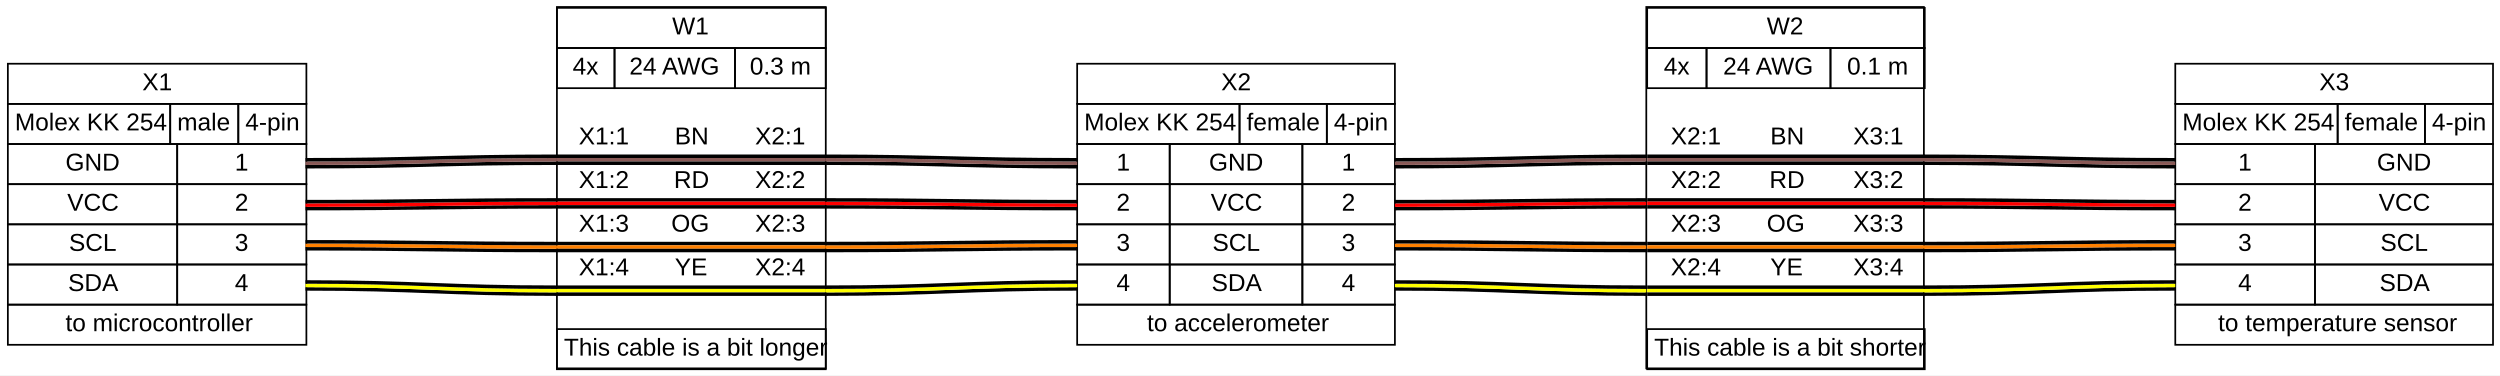
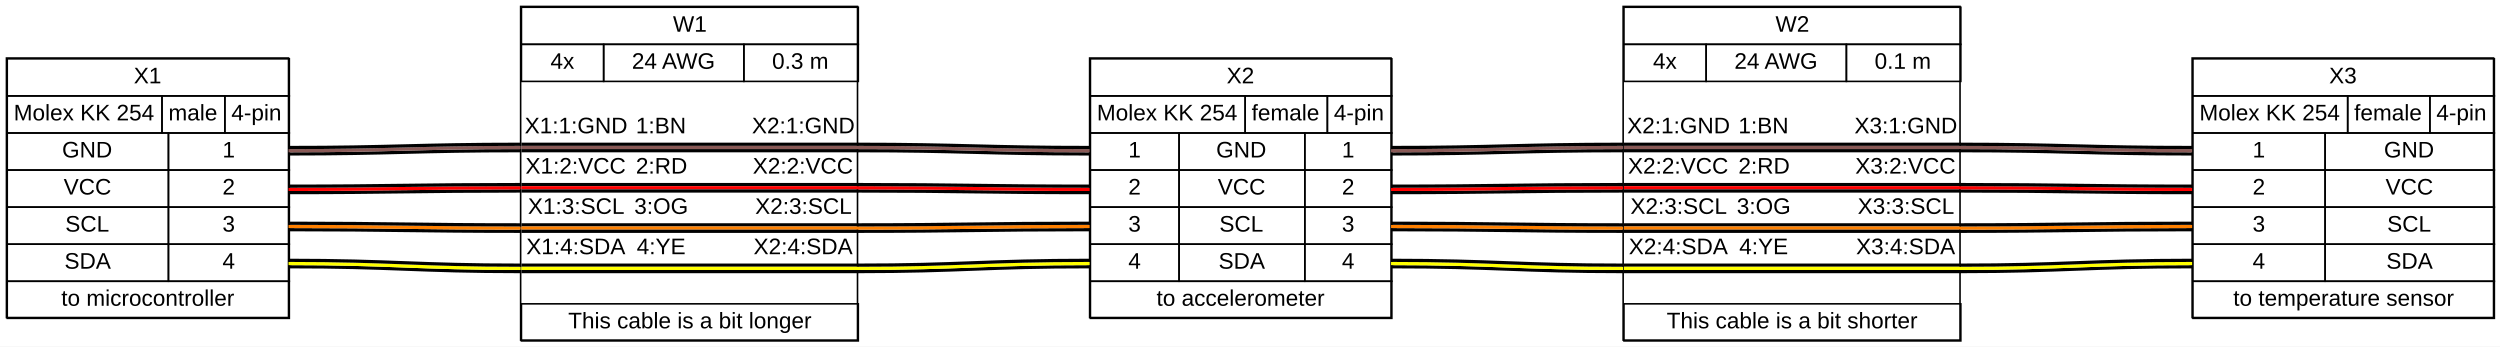
- <svg xmlns="http://www.w3.org/2000/svg" width="1432pt" height="215pt" viewBox="0.00 0.00 1432.00 215.00">
+ <svg xmlns="http://www.w3.org/2000/svg" width="1551pt" height="215pt" viewBox="0.00 0.00 1551.00 215.00">
  <g id="graph0" class="graph" transform="scale(1 1) rotate(0) translate(4 211)">
-     <polygon fill="white" stroke="transparent" points="-4,4 -4,-211 1428,-211 1428,4 -4,4" />
+     <polygon fill="#ffffff" stroke="transparent" points="-4,4 -4,-211 1547,-211 1547,4 -4,4" />
    <g id="node1" class="node">
-       <polygon fill="white" stroke="transparent" points="171,-175 0,-175 0,-14 171,-14 171,-175" />
-       <polygon fill="none" stroke="black" points="0.5,-151.5 0.5,-174.5 171.5,-174.5 171.5,-151.5 0.5,-151.5" />
-       <text text-anchor="start" x="77.5" y="-159.3" font-family="arial" font-size="14.00">X1</text>
-       <polygon fill="none" stroke="black" points="0.5,-128.5 0.5,-151.5 93.5,-151.5 93.5,-128.5 0.5,-128.5" />
+       <polygon fill="#ffffff" stroke="black" points="175,-175 0,-175 0,-14 175,-14 175,-175" />
+       <polygon fill="none" stroke="black" points="0.5,-151.5 0.5,-174.5 175.5,-174.5 175.5,-151.5 0.5,-151.5" />
+       <text text-anchor="start" x="79" y="-159.3" font-family="arial" font-size="14.00">X1</text>
+       <polygon fill="none" stroke="black" points="0.5,-128.5 0.5,-151.5 96.5,-151.5 96.5,-128.5 0.5,-128.5" />
      <text text-anchor="start" x="4.5" y="-136.3" font-family="arial" font-size="14.00">Molex KK 254</text>
-       <polygon fill="none" stroke="black" points="93.5,-128.5 93.5,-151.5 132.5,-151.5 132.5,-128.5 93.5,-128.5" />
-       <text text-anchor="start" x="97.5" y="-136.3" font-family="arial" font-size="14.00">male</text>
-       <polygon fill="none" stroke="black" points="132.5,-128.5 132.5,-151.5 171.5,-151.5 171.5,-128.5 132.5,-128.5" />
-       <text text-anchor="start" x="136.5" y="-136.3" font-family="arial" font-size="14.00">4-pin</text>
-       <polygon fill="none" stroke="black" points="0.5,-105.5 0.5,-128.5 97.5,-128.5 97.5,-105.5 0.5,-105.5" />
-       <text text-anchor="start" x="33.5" y="-113.3" font-family="arial" font-size="14.00">GND</text>
-       <polygon fill="none" stroke="black" points="97.5,-105.5 97.5,-128.5 171.5,-128.5 171.5,-105.5 97.5,-105.5" />
-       <text text-anchor="start" x="130.5" y="-113.3" font-family="arial" font-size="14.00">1</text>
-       <polygon fill="none" stroke="black" points="0.5,-82.5 0.5,-105.5 97.5,-105.5 97.5,-82.5 0.5,-82.5" />
-       <text text-anchor="start" x="34.5" y="-90.3" font-family="arial" font-size="14.00">VCC</text>
-       <polygon fill="none" stroke="black" points="97.5,-82.5 97.5,-105.5 171.5,-105.5 171.5,-82.5 97.5,-82.5" />
-       <text text-anchor="start" x="130.5" y="-90.3" font-family="arial" font-size="14.00">2</text>
-       <polygon fill="none" stroke="black" points="0.5,-59.5 0.5,-82.5 97.5,-82.5 97.5,-59.5 0.5,-59.5" />
-       <text text-anchor="start" x="35.5" y="-67.3" font-family="arial" font-size="14.00">SCL</text>
-       <polygon fill="none" stroke="black" points="97.5,-59.5 97.5,-82.5 171.5,-82.5 171.5,-59.5 97.5,-59.5" />
-       <text text-anchor="start" x="130.5" y="-67.3" font-family="arial" font-size="14.00">3</text>
-       <polygon fill="none" stroke="black" points="0.5,-36.5 0.5,-59.5 97.5,-59.5 97.5,-36.5 0.5,-36.5" />
-       <text text-anchor="start" x="35" y="-44.3" font-family="arial" font-size="14.00">SDA</text>
-       <polygon fill="none" stroke="black" points="97.5,-36.5 97.5,-59.5 171.5,-59.5 171.5,-36.5 97.5,-36.5" />
-       <text text-anchor="start" x="130.5" y="-44.3" font-family="arial" font-size="14.00">4</text>
-       <polygon fill="none" stroke="black" points="0.5,-13.5 0.5,-36.5 171.5,-36.5 171.5,-13.5 0.5,-13.5" />
-       <text text-anchor="start" x="33.5" y="-21.3" font-family="arial" font-size="14.00">to microcontroller</text>
+       <polygon fill="none" stroke="black" points="96.5,-128.5 96.5,-151.5 135.5,-151.5 135.5,-128.5 96.5,-128.5" />
+       <text text-anchor="start" x="100.5" y="-136.3" font-family="arial" font-size="14.00">male</text>
+       <polygon fill="none" stroke="black" points="135.5,-128.5 135.5,-151.5 175.5,-151.5 175.5,-128.5 135.5,-128.5" />
+       <text text-anchor="start" x="139.5" y="-136.3" font-family="arial" font-size="14.00">4-pin</text>
+       <polygon fill="none" stroke="black" points="0.5,-105.5 0.5,-128.5 100.5,-128.5 100.5,-105.5 0.5,-105.5" />
+       <text text-anchor="start" x="34.5" y="-113.3" font-family="arial" font-size="14.00">GND</text>
+       <polygon fill="none" stroke="black" points="100.5,-105.5 100.5,-128.5 175.5,-128.5 175.5,-105.5 100.5,-105.5" />
+       <text text-anchor="start" x="134" y="-113.3" font-family="arial" font-size="14.00">1</text>
+       <polygon fill="none" stroke="black" points="0.5,-82.5 0.5,-105.5 100.5,-105.5 100.5,-82.5 0.5,-82.5" />
+       <text text-anchor="start" x="35.5" y="-90.3" font-family="arial" font-size="14.00">VCC</text>
+       <polygon fill="none" stroke="black" points="100.5,-82.5 100.5,-105.5 175.5,-105.5 175.5,-82.5 100.5,-82.5" />
+       <text text-anchor="start" x="134" y="-90.3" font-family="arial" font-size="14.00">2</text>
+       <polygon fill="none" stroke="black" points="0.5,-59.5 0.5,-82.5 100.5,-82.5 100.5,-59.5 0.5,-59.5" />
+       <text text-anchor="start" x="36.5" y="-67.3" font-family="arial" font-size="14.00">SCL</text>
+       <polygon fill="none" stroke="black" points="100.5,-59.5 100.5,-82.5 175.5,-82.5 175.5,-59.5 100.5,-59.5" />
+       <text text-anchor="start" x="134" y="-67.3" font-family="arial" font-size="14.00">3</text>
+       <polygon fill="none" stroke="black" points="0.5,-36.5 0.5,-59.5 100.5,-59.5 100.5,-36.5 0.5,-36.5" />
+       <text text-anchor="start" x="36" y="-44.3" font-family="arial" font-size="14.00">SDA</text>
+       <polygon fill="none" stroke="black" points="100.5,-36.5 100.5,-59.5 175.5,-59.5 175.5,-36.5 100.5,-36.5" />
+       <text text-anchor="start" x="134" y="-44.3" font-family="arial" font-size="14.00">4</text>
+       <polygon fill="none" stroke="black" points="0.5,-13.5 0.5,-36.5 175.5,-36.5 175.5,-13.5 0.5,-13.5" />
+       <text text-anchor="start" x="34" y="-21.3" font-family="arial" font-size="14.00">to microcontroller</text>
    </g>
    <g id="node4" class="node">
-       <polygon fill="none" stroke="black" points="469,-207 315,-207 315,0 469,0 469,-207" />
-       <polygon fill="none" stroke="black" points="315,-183.5 315,-206.5 469,-206.5 469,-183.5 315,-183.5" />
-       <text text-anchor="start" x="381" y="-191.3" font-family="arial" font-size="14.00">W1</text>
-       <polygon fill="none" stroke="black" points="315,-160.5 315,-183.5 348,-183.5 348,-160.5 315,-160.5" />
-       <text text-anchor="start" x="324" y="-168.3" font-family="arial" font-size="14.00">4x</text>
-       <polygon fill="none" stroke="black" points="348,-160.5 348,-183.5 417,-183.5 417,-160.5 348,-160.5" />
-       <text text-anchor="start" x="356.5" y="-168.3" font-family="arial" font-size="14.00">24 AWG</text>
-       <polygon fill="none" stroke="black" points="417,-160.5 417,-183.5 469,-183.5 469,-160.5 417,-160.5" />
-       <text text-anchor="start" x="425.5" y="-168.3" font-family="arial" font-size="14.00">0.3 m</text>
-       <text text-anchor="start" x="339.5" y="-147.3" font-family="arial" font-size="14.00"> </text>
-       <text text-anchor="start" x="327.5" y="-128.3" font-family="arial" font-size="14.00">X1:1</text>
-       <text text-anchor="start" x="382.5" y="-128.3" font-family="arial" font-size="14.00">BN</text>
-       <text text-anchor="start" x="428.5" y="-128.3" font-family="arial" font-size="14.00">X2:1</text>
-       <polygon fill="#000000" stroke="transparent" points="315,-120.5 315,-122.5 469,-122.5 469,-120.5 315,-120.5" />
-       <polygon fill="#895956" stroke="transparent" points="315,-118.5 315,-120.5 469,-120.5 469,-118.5 315,-118.5" />
-       <polygon fill="#000000" stroke="transparent" points="315,-116.5 315,-118.5 469,-118.5 469,-116.5 315,-116.5" />
-       <text text-anchor="start" x="327.5" y="-103.3" font-family="arial" font-size="14.00">X1:2</text>
-       <text text-anchor="start" x="382" y="-103.3" font-family="arial" font-size="14.00">RD</text>
-       <text text-anchor="start" x="428.5" y="-103.3" font-family="arial" font-size="14.00">X2:2</text>
-       <polygon fill="#000000" stroke="transparent" points="315,-95.5 315,-97.5 469,-97.5 469,-95.5 315,-95.5" />
-       <polygon fill="#ff0000" stroke="transparent" points="315,-93.5 315,-95.5 469,-95.5 469,-93.5 315,-93.5" />
-       <polygon fill="#000000" stroke="transparent" points="315,-91.5 315,-93.5 469,-93.5 469,-91.5 315,-91.5" />
-       <text text-anchor="start" x="327.5" y="-78.3" font-family="arial" font-size="14.00">X1:3</text>
-       <text text-anchor="start" x="380.5" y="-78.3" font-family="arial" font-size="14.00">OG</text>
-       <text text-anchor="start" x="428.5" y="-78.3" font-family="arial" font-size="14.00">X2:3</text>
-       <polygon fill="#000000" stroke="transparent" points="315,-70.5 315,-72.5 469,-72.5 469,-70.5 315,-70.5" />
-       <polygon fill="#ff8000" stroke="transparent" points="315,-68.5 315,-70.5 469,-70.5 469,-68.5 315,-68.5" />
-       <polygon fill="#000000" stroke="transparent" points="315,-66.5 315,-68.5 469,-68.5 469,-66.5 315,-66.5" />
-       <text text-anchor="start" x="327.5" y="-53.3" font-family="arial" font-size="14.00">X1:4</text>
-       <text text-anchor="start" x="382.5" y="-53.3" font-family="arial" font-size="14.00">YE</text>
-       <text text-anchor="start" x="428.5" y="-53.3" font-family="arial" font-size="14.00">X2:4</text>
-       <polygon fill="#000000" stroke="transparent" points="315,-45.5 315,-47.5 469,-47.5 469,-45.5 315,-45.5" />
-       <polygon fill="#ffff00" stroke="transparent" points="315,-43.5 315,-45.5 469,-45.5 469,-43.5 315,-43.5" />
-       <polygon fill="#000000" stroke="transparent" points="315,-41.5 315,-43.5 469,-43.5 469,-41.5 315,-41.5" />
-       <text text-anchor="start" x="339.5" y="-28.3" font-family="arial" font-size="14.00"> </text>
-       <polygon fill="none" stroke="black" points="315,0.5 315,-22.5 469,-22.5 469,0.5 315,0.5" />
-       <text text-anchor="start" x="319" y="-7.3" font-family="arial" font-size="14.00">This cable is a bit longer</text>
+       <polygon fill="#ffffff" stroke="black" points="528,-207 319,-207 319,0 528,0 528,-207" />
+       <polygon fill="none" stroke="black" points="319.5,-183.5 319.5,-206.5 528.5,-206.5 528.5,-183.5 319.5,-183.5" />
+       <text text-anchor="start" x="413.5" y="-191.3" font-family="arial" font-size="14.00">W1</text>
+       <polygon fill="none" stroke="black" points="319.5,-160.5 319.5,-183.5 370.5,-183.5 370.5,-160.5 319.5,-160.5" />
+       <text text-anchor="start" x="337.5" y="-168.3" font-family="arial" font-size="14.00">4x</text>
+       <polygon fill="none" stroke="black" points="370.5,-160.5 370.5,-183.5 457.5,-183.5 457.5,-160.5 370.5,-160.5" />
+       <text text-anchor="start" x="388" y="-168.3" font-family="arial" font-size="14.00">24 AWG</text>
+       <polygon fill="none" stroke="black" points="457.5,-160.5 457.5,-183.5 528.5,-183.5 528.5,-160.5 457.5,-160.5" />
+       <text text-anchor="start" x="475" y="-168.3" font-family="arial" font-size="14.00">0.3 m</text>
+       <text text-anchor="start" x="351.5" y="-147.3" font-family="arial" font-size="14.00"> </text>
+       <text text-anchor="start" x="321.5" y="-128.3" font-family="arial" font-size="14.00">X1:1:GND</text>
+       <text text-anchor="start" x="390.5" y="-128.3" font-family="arial" font-size="14.00">     1:BN    </text>
+       <text text-anchor="start" x="462.5" y="-128.3" font-family="arial" font-size="14.00">X2:1:GND</text>
+       <polygon fill="#000000" stroke="transparent" points="319.5,-120.5 319.5,-122.5 528.5,-122.5 528.5,-120.5 319.5,-120.5" />
+       <polygon fill="#895956" stroke="transparent" points="319.5,-118.5 319.5,-120.5 528.5,-120.5 528.5,-118.5 319.5,-118.5" />
+       <polygon fill="#000000" stroke="transparent" points="319.5,-116.5 319.5,-118.5 528.5,-118.5 528.5,-116.5 319.5,-116.5" />
+       <text text-anchor="start" x="322" y="-103.3" font-family="arial" font-size="14.00">X1:2:VCC</text>
+       <text text-anchor="start" x="390.5" y="-103.3" font-family="arial" font-size="14.00">     2:RD    </text>
+       <text text-anchor="start" x="463" y="-103.3" font-family="arial" font-size="14.00">X2:2:VCC</text>
+       <polygon fill="#000000" stroke="transparent" points="319.5,-95.5 319.5,-97.5 528.5,-97.5 528.5,-95.5 319.5,-95.5" />
+       <polygon fill="#ff0000" stroke="transparent" points="319.5,-93.5 319.5,-95.5 528.5,-95.5 528.5,-93.5 319.5,-93.5" />
+       <polygon fill="#000000" stroke="transparent" points="319.5,-91.5 319.5,-93.5 528.5,-93.5 528.5,-91.5 319.5,-91.5" />
+       <text text-anchor="start" x="323.5" y="-78.3" font-family="arial" font-size="14.00">X1:3:SCL</text>
+       <text text-anchor="start" x="389.5" y="-78.3" font-family="arial" font-size="14.00">     3:OG    </text>
+       <text text-anchor="start" x="464.5" y="-78.3" font-family="arial" font-size="14.00">X2:3:SCL</text>
+       <polygon fill="#000000" stroke="transparent" points="319.5,-70.5 319.5,-72.5 528.5,-72.5 528.5,-70.5 319.5,-70.5" />
+       <polygon fill="#ff8000" stroke="transparent" points="319.5,-68.5 319.5,-70.5 528.5,-70.5 528.5,-68.5 319.5,-68.5" />
+       <polygon fill="#000000" stroke="transparent" points="319.5,-66.5 319.5,-68.5 528.5,-68.5 528.5,-66.5 319.5,-66.5" />
+       <text text-anchor="start" x="322.5" y="-53.3" font-family="arial" font-size="14.00">X1:4:SDA</text>
+       <text text-anchor="start" x="391" y="-53.3" font-family="arial" font-size="14.00">     4:YE    </text>
+       <text text-anchor="start" x="463.5" y="-53.3" font-family="arial" font-size="14.00">X2:4:SDA</text>
+       <polygon fill="#000000" stroke="transparent" points="319.5,-45.5 319.5,-47.5 528.5,-47.5 528.5,-45.5 319.5,-45.5" />
+       <polygon fill="#ffff00" stroke="transparent" points="319.5,-43.5 319.5,-45.5 528.5,-45.5 528.5,-43.5 319.5,-43.5" />
+       <polygon fill="#000000" stroke="transparent" points="319.5,-41.5 319.5,-43.5 528.5,-43.5 528.5,-41.5 319.5,-41.5" />
+       <text text-anchor="start" x="351.5" y="-28.3" font-family="arial" font-size="14.00"> </text>
+       <polygon fill="none" stroke="black" points="319.5,0.5 319.5,-22.5 528.5,-22.5 528.5,0.5 319.5,0.5" />
+       <text text-anchor="start" x="348.5" y="-7.3" font-family="arial" font-size="14.00">This cable is a bit longer</text>
    </g>
    <g id="edge1" class="edge">
-       <path fill="none" stroke="#000000" stroke-width="2" d="M171,-115.5C235.25,-115.52 251.24,-117.52 315,-117.5" />
-       <path fill="none" stroke="#895956" stroke-width="2" d="M171,-117.5C235.01,-117.5 250.99,-119.5 315,-119.5" />
-       <path fill="none" stroke="#000000" stroke-width="2" d="M171,-119.5C234.76,-119.48 250.75,-121.48 315,-121.5" />
+       <path fill="none" stroke="#000000" stroke-width="2" d="M175,-115.5C239.25,-115.52 255.24,-117.52 319,-117.5" />
+       <path fill="none" stroke="#895956" stroke-width="2" d="M175,-117.5C239.01,-117.5 254.99,-119.5 319,-119.5" />
+       <path fill="none" stroke="#000000" stroke-width="2" d="M175,-119.5C238.76,-119.48 254.75,-121.48 319,-121.5" />
    </g>
    <g id="edge3" class="edge">
-       <path fill="none" stroke="#000000" stroke-width="2" d="M171,-91.5C235.13,-91.5 251.12,-92.5 315,-92.5" />
-       <path fill="none" stroke="#ff0000" stroke-width="2" d="M171,-93.5C235,-93.5 251,-94.5 315,-94.5" />
-       <path fill="none" stroke="#000000" stroke-width="2" d="M171,-95.5C234.88,-95.5 250.87,-96.5 315,-96.5" />
+       <path fill="none" stroke="#000000" stroke-width="2" d="M175,-91.5C239.13,-91.5 255.12,-92.5 319,-92.5" />
+       <path fill="none" stroke="#ff0000" stroke-width="2" d="M175,-93.5C239,-93.5 255,-94.5 319,-94.5" />
+       <path fill="none" stroke="#000000" stroke-width="2" d="M175,-95.5C238.88,-95.5 254.87,-96.5 319,-96.5" />
    </g>
    <g id="edge5" class="edge">
-       <path fill="none" stroke="#000000" stroke-width="2" d="M171,-68.5C234.88,-68.5 250.87,-67.5 315,-67.5" />
-       <path fill="none" stroke="#ff8000" stroke-width="2" d="M171,-70.5C235,-70.5 251,-69.5 315,-69.5" />
-       <path fill="none" stroke="#000000" stroke-width="2" d="M171,-72.5C235.13,-72.5 251.12,-71.5 315,-71.5" />
+       <path fill="none" stroke="#000000" stroke-width="2" d="M175,-68.5C238.88,-68.5 254.87,-67.5 319,-67.5" />
+       <path fill="none" stroke="#ff8000" stroke-width="2" d="M175,-70.5C239,-70.5 255,-69.5 319,-69.5" />
+       <path fill="none" stroke="#000000" stroke-width="2" d="M175,-72.5C239.13,-72.5 255.12,-71.5 319,-71.5" />
    </g>
    <g id="edge7" class="edge">
-       <path fill="none" stroke="#000000" stroke-width="2" d="M171,-45.5C234.64,-45.53 250.62,-42.53 315,-42.5" />
-       <path fill="none" stroke="#ffff00" stroke-width="2" d="M171,-47.5C235.01,-47.5 250.99,-44.5 315,-44.5" />
-       <path fill="none" stroke="#000000" stroke-width="2" d="M171,-49.5C235.38,-49.47 251.36,-46.47 315,-46.5" />
+       <path fill="none" stroke="#000000" stroke-width="2" d="M175,-45.5C238.64,-45.53 254.62,-42.53 319,-42.5" />
+       <path fill="none" stroke="#ffff00" stroke-width="2" d="M175,-47.5C239.01,-47.5 254.99,-44.5 319,-44.5" />
+       <path fill="none" stroke="#000000" stroke-width="2" d="M175,-49.5C239.38,-49.47 255.36,-46.47 319,-46.5" />
    </g>
    <g id="node2" class="node">
-       <polygon fill="white" stroke="transparent" points="795,-175 613,-175 613,-14 795,-14 795,-175" />
-       <polygon fill="none" stroke="black" points="613,-151.5 613,-174.5 795,-174.5 795,-151.5 613,-151.5" />
-       <text text-anchor="start" x="695.5" y="-159.3" font-family="arial" font-size="14.00">X2</text>
-       <polygon fill="none" stroke="black" points="613,-128.5 613,-151.5 706,-151.5 706,-128.5 613,-128.5" />
-       <text text-anchor="start" x="617" y="-136.3" font-family="arial" font-size="14.00">Molex KK 254</text>
-       <polygon fill="none" stroke="black" points="706,-128.5 706,-151.5 756,-151.5 756,-128.5 706,-128.5" />
-       <text text-anchor="start" x="710" y="-136.3" font-family="arial" font-size="14.00">female</text>
-       <polygon fill="none" stroke="black" points="756,-128.5 756,-151.5 795,-151.5 795,-128.5 756,-128.5" />
-       <text text-anchor="start" x="760" y="-136.3" font-family="arial" font-size="14.00">4-pin</text>
-       <polygon fill="none" stroke="black" points="613,-105.5 613,-128.5 666,-128.5 666,-105.5 613,-105.5" />
-       <text text-anchor="start" x="635.5" y="-113.3" font-family="arial" font-size="14.00">1</text>
-       <polygon fill="none" stroke="black" points="666,-105.5 666,-128.5 742,-128.5 742,-105.5 666,-105.5" />
-       <text text-anchor="start" x="688.5" y="-113.3" font-family="arial" font-size="14.00">GND</text>
-       <polygon fill="none" stroke="black" points="742,-105.5 742,-128.5 795,-128.5 795,-105.5 742,-105.5" />
-       <text text-anchor="start" x="764.5" y="-113.3" font-family="arial" font-size="14.00">1</text>
-       <polygon fill="none" stroke="black" points="613,-82.5 613,-105.5 666,-105.5 666,-82.5 613,-82.5" />
-       <text text-anchor="start" x="635.5" y="-90.3" font-family="arial" font-size="14.00">2</text>
-       <polygon fill="none" stroke="black" points="666,-82.5 666,-105.5 742,-105.5 742,-82.5 666,-82.5" />
-       <text text-anchor="start" x="689.5" y="-90.3" font-family="arial" font-size="14.00">VCC</text>
-       <polygon fill="none" stroke="black" points="742,-82.5 742,-105.5 795,-105.5 795,-82.5 742,-82.5" />
-       <text text-anchor="start" x="764.5" y="-90.3" font-family="arial" font-size="14.00">2</text>
-       <polygon fill="none" stroke="black" points="613,-59.5 613,-82.5 666,-82.5 666,-59.5 613,-59.5" />
-       <text text-anchor="start" x="635.5" y="-67.3" font-family="arial" font-size="14.00">3</text>
-       <polygon fill="none" stroke="black" points="666,-59.5 666,-82.5 742,-82.5 742,-59.5 666,-59.5" />
-       <text text-anchor="start" x="690.5" y="-67.3" font-family="arial" font-size="14.00">SCL</text>
-       <polygon fill="none" stroke="black" points="742,-59.5 742,-82.5 795,-82.5 795,-59.5 742,-59.5" />
-       <text text-anchor="start" x="764.5" y="-67.3" font-family="arial" font-size="14.00">3</text>
-       <polygon fill="none" stroke="black" points="613,-36.5 613,-59.5 666,-59.5 666,-36.5 613,-36.5" />
-       <text text-anchor="start" x="635.5" y="-44.3" font-family="arial" font-size="14.00">4</text>
-       <polygon fill="none" stroke="black" points="666,-36.5 666,-59.5 742,-59.5 742,-36.5 666,-36.5" />
-       <text text-anchor="start" x="690" y="-44.3" font-family="arial" font-size="14.00">SDA</text>
-       <polygon fill="none" stroke="black" points="742,-36.5 742,-59.5 795,-59.5 795,-36.5 742,-36.5" />
-       <text text-anchor="start" x="764.5" y="-44.3" font-family="arial" font-size="14.00">4</text>
-       <polygon fill="none" stroke="black" points="613,-13.5 613,-36.5 795,-36.5 795,-13.5 613,-13.5" />
-       <text text-anchor="start" x="653" y="-21.3" font-family="arial" font-size="14.00">to accelerometer</text>
+       <polygon fill="#ffffff" stroke="black" points="859,-175 672,-175 672,-14 859,-14 859,-175" />
+       <polygon fill="none" stroke="black" points="672.5,-151.5 672.5,-174.5 859.5,-174.5 859.5,-151.5 672.5,-151.5" />
+       <text text-anchor="start" x="757" y="-159.3" font-family="arial" font-size="14.00">X2</text>
+       <polygon fill="none" stroke="black" points="672.5,-128.5 672.5,-151.5 768.5,-151.5 768.5,-128.5 672.5,-128.5" />
+       <text text-anchor="start" x="676.5" y="-136.3" font-family="arial" font-size="14.00">Molex KK 254</text>
+       <polygon fill="none" stroke="black" points="768.5,-128.5 768.5,-151.5 819.5,-151.5 819.5,-128.5 768.5,-128.5" />
+       <text text-anchor="start" x="772.5" y="-136.3" font-family="arial" font-size="14.00">female</text>
+       <polygon fill="none" stroke="black" points="819.5,-128.5 819.5,-151.5 859.5,-151.5 859.5,-128.5 819.5,-128.5" />
+       <text text-anchor="start" x="823.5" y="-136.3" font-family="arial" font-size="14.00">4-pin</text>
+       <polygon fill="none" stroke="black" points="672.5,-105.5 672.5,-128.5 727.5,-128.5 727.5,-105.5 672.5,-105.5" />
+       <text text-anchor="start" x="696" y="-113.3" font-family="arial" font-size="14.00">1</text>
+       <polygon fill="none" stroke="black" points="727.5,-105.5 727.5,-128.5 805.5,-128.5 805.5,-105.5 727.5,-105.5" />
+       <text text-anchor="start" x="750.5" y="-113.3" font-family="arial" font-size="14.00">GND</text>
+       <polygon fill="none" stroke="black" points="805.5,-105.5 805.5,-128.5 859.5,-128.5 859.5,-105.5 805.5,-105.5" />
+       <text text-anchor="start" x="828.5" y="-113.3" font-family="arial" font-size="14.00">1</text>
+       <polygon fill="none" stroke="black" points="672.5,-82.5 672.5,-105.5 727.5,-105.5 727.5,-82.5 672.5,-82.5" />
+       <text text-anchor="start" x="696" y="-90.3" font-family="arial" font-size="14.00">2</text>
+       <polygon fill="none" stroke="black" points="727.5,-82.5 727.5,-105.5 805.5,-105.5 805.5,-82.5 727.5,-82.5" />
+       <text text-anchor="start" x="751.5" y="-90.3" font-family="arial" font-size="14.00">VCC</text>
+       <polygon fill="none" stroke="black" points="805.5,-82.5 805.5,-105.5 859.5,-105.5 859.5,-82.5 805.5,-82.5" />
+       <text text-anchor="start" x="828.5" y="-90.3" font-family="arial" font-size="14.00">2</text>
+       <polygon fill="none" stroke="black" points="672.5,-59.5 672.5,-82.5 727.5,-82.5 727.5,-59.5 672.5,-59.5" />
+       <text text-anchor="start" x="696" y="-67.3" font-family="arial" font-size="14.00">3</text>
+       <polygon fill="none" stroke="black" points="727.5,-59.5 727.5,-82.5 805.5,-82.5 805.5,-59.5 727.5,-59.5" />
+       <text text-anchor="start" x="752.5" y="-67.3" font-family="arial" font-size="14.00">SCL</text>
+       <polygon fill="none" stroke="black" points="805.5,-59.5 805.5,-82.5 859.5,-82.5 859.5,-59.5 805.5,-59.5" />
+       <text text-anchor="start" x="828.5" y="-67.3" font-family="arial" font-size="14.00">3</text>
+       <polygon fill="none" stroke="black" points="672.5,-36.5 672.5,-59.5 727.5,-59.5 727.5,-36.5 672.5,-36.5" />
+       <text text-anchor="start" x="696" y="-44.3" font-family="arial" font-size="14.00">4</text>
+       <polygon fill="none" stroke="black" points="727.5,-36.5 727.5,-59.5 805.5,-59.5 805.5,-36.5 727.5,-36.5" />
+       <text text-anchor="start" x="752" y="-44.3" font-family="arial" font-size="14.00">SDA</text>
+       <polygon fill="none" stroke="black" points="805.5,-36.5 805.5,-59.5 859.5,-59.5 859.5,-36.5 805.5,-36.5" />
+       <text text-anchor="start" x="828.5" y="-44.3" font-family="arial" font-size="14.00">4</text>
+       <polygon fill="none" stroke="black" points="672.5,-13.5 672.5,-36.5 859.5,-36.5 859.5,-13.5 672.5,-13.5" />
+       <text text-anchor="start" x="713.5" y="-21.3" font-family="arial" font-size="14.00">to accelerometer</text>
    </g>
    <g id="node5" class="node">
-       <polygon fill="none" stroke="black" points="1098,-207 939,-207 939,0 1098,0 1098,-207" />
-       <polygon fill="none" stroke="black" points="939.5,-183.5 939.5,-206.5 1098.5,-206.5 1098.5,-183.5 939.5,-183.5" />
-       <text text-anchor="start" x="1008" y="-191.3" font-family="arial" font-size="14.00">W2</text>
-       <polygon fill="none" stroke="black" points="939.5,-160.5 939.5,-183.5 973.5,-183.5 973.5,-160.5 939.5,-160.5" />
-       <text text-anchor="start" x="949" y="-168.3" font-family="arial" font-size="14.00">4x</text>
-       <polygon fill="none" stroke="black" points="973.5,-160.5 973.5,-183.5 1044.5,-183.5 1044.5,-160.5 973.5,-160.5" />
-       <text text-anchor="start" x="983" y="-168.3" font-family="arial" font-size="14.00">24 AWG</text>
-       <polygon fill="none" stroke="black" points="1044.5,-160.5 1044.5,-183.5 1098.5,-183.5 1098.5,-160.5 1044.5,-160.5" />
-       <text text-anchor="start" x="1054" y="-168.3" font-family="arial" font-size="14.00">0.1 m</text>
-       <text text-anchor="start" x="965" y="-147.3" font-family="arial" font-size="14.00"> </text>
-       <text text-anchor="start" x="953" y="-128.3" font-family="arial" font-size="14.00">X2:1</text>
-       <text text-anchor="start" x="1010" y="-128.3" font-family="arial" font-size="14.00">BN</text>
-       <text text-anchor="start" x="1057.5" y="-128.3" font-family="arial" font-size="14.00">X3:1</text>
-       <polygon fill="#000000" stroke="transparent" points="939.5,-120.5 939.5,-122.5 1098.5,-122.5 1098.5,-120.5 939.5,-120.5" />
-       <polygon fill="#895956" stroke="transparent" points="939.5,-118.5 939.5,-120.5 1098.5,-120.5 1098.5,-118.5 939.5,-118.5" />
-       <polygon fill="#000000" stroke="transparent" points="939.5,-116.5 939.5,-118.5 1098.5,-118.5 1098.5,-116.5 939.5,-116.5" />
-       <text text-anchor="start" x="953" y="-103.3" font-family="arial" font-size="14.00">X2:2</text>
-       <text text-anchor="start" x="1009.5" y="-103.3" font-family="arial" font-size="14.00">RD</text>
-       <text text-anchor="start" x="1057.5" y="-103.3" font-family="arial" font-size="14.00">X3:2</text>
-       <polygon fill="#000000" stroke="transparent" points="939.5,-95.5 939.5,-97.5 1098.5,-97.5 1098.5,-95.5 939.5,-95.5" />
-       <polygon fill="#ff0000" stroke="transparent" points="939.5,-93.5 939.5,-95.5 1098.5,-95.5 1098.5,-93.5 939.5,-93.5" />
-       <polygon fill="#000000" stroke="transparent" points="939.5,-91.5 939.5,-93.5 1098.5,-93.5 1098.5,-91.5 939.5,-91.5" />
-       <text text-anchor="start" x="953" y="-78.3" font-family="arial" font-size="14.00">X2:3</text>
-       <text text-anchor="start" x="1008" y="-78.3" font-family="arial" font-size="14.00">OG</text>
-       <text text-anchor="start" x="1057.5" y="-78.3" font-family="arial" font-size="14.00">X3:3</text>
-       <polygon fill="#000000" stroke="transparent" points="939.5,-70.5 939.5,-72.5 1098.5,-72.5 1098.5,-70.5 939.5,-70.5" />
-       <polygon fill="#ff8000" stroke="transparent" points="939.5,-68.5 939.5,-70.5 1098.5,-70.5 1098.5,-68.5 939.5,-68.5" />
-       <polygon fill="#000000" stroke="transparent" points="939.5,-66.5 939.5,-68.5 1098.5,-68.5 1098.5,-66.5 939.5,-66.5" />
-       <text text-anchor="start" x="953" y="-53.3" font-family="arial" font-size="14.00">X2:4</text>
-       <text text-anchor="start" x="1010" y="-53.3" font-family="arial" font-size="14.00">YE</text>
-       <text text-anchor="start" x="1057.5" y="-53.3" font-family="arial" font-size="14.00">X3:4</text>
-       <polygon fill="#000000" stroke="transparent" points="939.5,-45.5 939.5,-47.5 1098.5,-47.5 1098.5,-45.5 939.5,-45.5" />
-       <polygon fill="#ffff00" stroke="transparent" points="939.5,-43.5 939.5,-45.5 1098.5,-45.5 1098.5,-43.5 939.5,-43.5" />
-       <polygon fill="#000000" stroke="transparent" points="939.5,-41.5 939.5,-43.5 1098.5,-43.5 1098.5,-41.5 939.5,-41.5" />
-       <text text-anchor="start" x="965" y="-28.3" font-family="arial" font-size="14.00"> </text>
-       <polygon fill="none" stroke="black" points="939.5,0.5 939.5,-22.5 1098.5,-22.5 1098.5,0.5 939.5,0.5" />
-       <text text-anchor="start" x="943.5" y="-7.3" font-family="arial" font-size="14.00">This cable is a bit shorter</text>
+       <polygon fill="#ffffff" stroke="black" points="1212,-207 1003,-207 1003,0 1212,0 1212,-207" />
+       <polygon fill="none" stroke="black" points="1003.5,-183.5 1003.5,-206.5 1212.5,-206.5 1212.5,-183.5 1003.5,-183.5" />
+       <text text-anchor="start" x="1097.5" y="-191.3" font-family="arial" font-size="14.00">W2</text>
+       <polygon fill="none" stroke="black" points="1003.5,-160.5 1003.5,-183.5 1054.5,-183.5 1054.5,-160.5 1003.5,-160.5" />
+       <text text-anchor="start" x="1021.5" y="-168.3" font-family="arial" font-size="14.00">4x</text>
+       <polygon fill="none" stroke="black" points="1054.5,-160.5 1054.5,-183.5 1141.5,-183.5 1141.5,-160.5 1054.5,-160.5" />
+       <text text-anchor="start" x="1072" y="-168.3" font-family="arial" font-size="14.00">24 AWG</text>
+       <polygon fill="none" stroke="black" points="1141.5,-160.5 1141.5,-183.5 1212.5,-183.5 1212.5,-160.5 1141.5,-160.5" />
+       <text text-anchor="start" x="1159" y="-168.3" font-family="arial" font-size="14.00">0.1 m</text>
+       <text text-anchor="start" x="1035.5" y="-147.3" font-family="arial" font-size="14.00"> </text>
+       <text text-anchor="start" x="1005.5" y="-128.3" font-family="arial" font-size="14.00">X2:1:GND</text>
+       <text text-anchor="start" x="1074.5" y="-128.3" font-family="arial" font-size="14.00">     1:BN    </text>
+       <text text-anchor="start" x="1146.5" y="-128.3" font-family="arial" font-size="14.00">X3:1:GND</text>
+       <polygon fill="#000000" stroke="transparent" points="1003.5,-120.5 1003.5,-122.5 1212.5,-122.5 1212.5,-120.5 1003.5,-120.5" />
+       <polygon fill="#895956" stroke="transparent" points="1003.5,-118.5 1003.5,-120.5 1212.5,-120.5 1212.5,-118.5 1003.5,-118.5" />
+       <polygon fill="#000000" stroke="transparent" points="1003.5,-116.5 1003.5,-118.5 1212.5,-118.5 1212.5,-116.5 1003.5,-116.5" />
+       <text text-anchor="start" x="1006" y="-103.3" font-family="arial" font-size="14.00">X2:2:VCC</text>
+       <text text-anchor="start" x="1074.5" y="-103.3" font-family="arial" font-size="14.00">     2:RD    </text>
+       <text text-anchor="start" x="1147" y="-103.3" font-family="arial" font-size="14.00">X3:2:VCC</text>
+       <polygon fill="#000000" stroke="transparent" points="1003.5,-95.5 1003.5,-97.5 1212.5,-97.5 1212.5,-95.5 1003.5,-95.5" />
+       <polygon fill="#ff0000" stroke="transparent" points="1003.5,-93.5 1003.5,-95.5 1212.5,-95.5 1212.5,-93.5 1003.5,-93.5" />
+       <polygon fill="#000000" stroke="transparent" points="1003.5,-91.5 1003.5,-93.5 1212.5,-93.5 1212.5,-91.5 1003.5,-91.5" />
+       <text text-anchor="start" x="1007.5" y="-78.3" font-family="arial" font-size="14.00">X2:3:SCL</text>
+       <text text-anchor="start" x="1073.5" y="-78.3" font-family="arial" font-size="14.00">     3:OG    </text>
+       <text text-anchor="start" x="1148.5" y="-78.3" font-family="arial" font-size="14.00">X3:3:SCL</text>
+       <polygon fill="#000000" stroke="transparent" points="1003.5,-70.5 1003.5,-72.5 1212.5,-72.5 1212.5,-70.5 1003.5,-70.5" />
+       <polygon fill="#ff8000" stroke="transparent" points="1003.5,-68.5 1003.5,-70.5 1212.5,-70.5 1212.5,-68.5 1003.5,-68.5" />
+       <polygon fill="#000000" stroke="transparent" points="1003.5,-66.5 1003.5,-68.5 1212.5,-68.5 1212.5,-66.5 1003.5,-66.5" />
+       <text text-anchor="start" x="1006.5" y="-53.3" font-family="arial" font-size="14.00">X2:4:SDA</text>
+       <text text-anchor="start" x="1075" y="-53.3" font-family="arial" font-size="14.00">     4:YE    </text>
+       <text text-anchor="start" x="1147.5" y="-53.3" font-family="arial" font-size="14.00">X3:4:SDA</text>
+       <polygon fill="#000000" stroke="transparent" points="1003.5,-45.5 1003.5,-47.5 1212.5,-47.5 1212.5,-45.5 1003.5,-45.5" />
+       <polygon fill="#ffff00" stroke="transparent" points="1003.5,-43.5 1003.5,-45.5 1212.5,-45.5 1212.5,-43.5 1003.5,-43.5" />
+       <polygon fill="#000000" stroke="transparent" points="1003.5,-41.5 1003.5,-43.5 1212.5,-43.5 1212.5,-41.5 1003.5,-41.5" />
+       <text text-anchor="start" x="1035.5" y="-28.3" font-family="arial" font-size="14.00"> </text>
+       <polygon fill="none" stroke="black" points="1003.5,0.5 1003.5,-22.5 1212.5,-22.5 1212.5,0.5 1003.5,0.5" />
+       <text text-anchor="start" x="1030" y="-7.3" font-family="arial" font-size="14.00">This cable is a bit shorter</text>
    </g>
    <g id="edge9" class="edge">
-       <path fill="none" stroke="#000000" stroke-width="2" d="M795,-115.5C859.25,-115.52 875.24,-117.52 939,-117.5" />
-       <path fill="none" stroke="#895956" stroke-width="2" d="M795,-117.5C859.01,-117.5 874.99,-119.5 939,-119.5" />
-       <path fill="none" stroke="#000000" stroke-width="2" d="M795,-119.5C858.76,-119.48 874.75,-121.48 939,-121.5" />
+       <path fill="none" stroke="#000000" stroke-width="2" d="M859,-115.5C923.25,-115.52 939.24,-117.52 1003,-117.5" />
+       <path fill="none" stroke="#895956" stroke-width="2" d="M859,-117.5C923.01,-117.5 938.99,-119.5 1003,-119.5" />
+       <path fill="none" stroke="#000000" stroke-width="2" d="M859,-119.5C922.76,-119.48 938.75,-121.48 1003,-121.5" />
    </g>
    <g id="edge11" class="edge">
-       <path fill="none" stroke="#000000" stroke-width="2" d="M795,-91.5C859.13,-91.5 875.12,-92.5 939,-92.5" />
-       <path fill="none" stroke="#ff0000" stroke-width="2" d="M795,-93.5C859,-93.5 875,-94.5 939,-94.5" />
-       <path fill="none" stroke="#000000" stroke-width="2" d="M795,-95.5C858.88,-95.5 874.87,-96.5 939,-96.5" />
+       <path fill="none" stroke="#000000" stroke-width="2" d="M859,-91.5C923.13,-91.5 939.12,-92.5 1003,-92.5" />
+       <path fill="none" stroke="#ff0000" stroke-width="2" d="M859,-93.5C923,-93.5 939,-94.5 1003,-94.5" />
+       <path fill="none" stroke="#000000" stroke-width="2" d="M859,-95.5C922.88,-95.5 938.87,-96.5 1003,-96.5" />
    </g>
    <g id="edge13" class="edge">
-       <path fill="none" stroke="#000000" stroke-width="2" d="M795,-68.5C858.88,-68.5 874.87,-67.5 939,-67.5" />
-       <path fill="none" stroke="#ff8000" stroke-width="2" d="M795,-70.5C859,-70.5 875,-69.5 939,-69.5" />
-       <path fill="none" stroke="#000000" stroke-width="2" d="M795,-72.5C859.13,-72.5 875.12,-71.5 939,-71.5" />
+       <path fill="none" stroke="#000000" stroke-width="2" d="M859,-68.5C922.88,-68.5 938.87,-67.5 1003,-67.5" />
+       <path fill="none" stroke="#ff8000" stroke-width="2" d="M859,-70.5C923,-70.5 939,-69.5 1003,-69.5" />
+       <path fill="none" stroke="#000000" stroke-width="2" d="M859,-72.5C923.13,-72.5 939.12,-71.5 1003,-71.5" />
    </g>
    <g id="edge15" class="edge">
-       <path fill="none" stroke="#000000" stroke-width="2" d="M795,-45.5C858.64,-45.53 874.62,-42.53 939,-42.5" />
-       <path fill="none" stroke="#ffff00" stroke-width="2" d="M795,-47.5C859.01,-47.5 874.99,-44.5 939,-44.5" />
-       <path fill="none" stroke="#000000" stroke-width="2" d="M795,-49.5C859.38,-49.47 875.36,-46.47 939,-46.5" />
+       <path fill="none" stroke="#000000" stroke-width="2" d="M859,-45.5C922.64,-45.53 938.62,-42.53 1003,-42.5" />
+       <path fill="none" stroke="#ffff00" stroke-width="2" d="M859,-47.5C923.01,-47.5 938.99,-44.5 1003,-44.5" />
+       <path fill="none" stroke="#000000" stroke-width="2" d="M859,-49.5C923.38,-49.47 939.36,-46.47 1003,-46.5" />
    </g>
    <g id="node3" class="node">
-       <polygon fill="white" stroke="transparent" points="1424,-175 1242,-175 1242,-14 1424,-14 1424,-175" />
-       <polygon fill="none" stroke="black" points="1242,-151.5 1242,-174.5 1424,-174.5 1424,-151.5 1242,-151.5" />
-       <text text-anchor="start" x="1324.5" y="-159.3" font-family="arial" font-size="14.00">X3</text>
-       <polygon fill="none" stroke="black" points="1242,-128.5 1242,-151.5 1335,-151.5 1335,-128.5 1242,-128.5" />
-       <text text-anchor="start" x="1246" y="-136.3" font-family="arial" font-size="14.00">Molex KK 254</text>
-       <polygon fill="none" stroke="black" points="1335,-128.5 1335,-151.5 1385,-151.5 1385,-128.5 1335,-128.5" />
-       <text text-anchor="start" x="1339" y="-136.3" font-family="arial" font-size="14.00">female</text>
-       <polygon fill="none" stroke="black" points="1385,-128.5 1385,-151.5 1424,-151.5 1424,-128.5 1385,-128.5" />
-       <text text-anchor="start" x="1389" y="-136.3" font-family="arial" font-size="14.00">4-pin</text>
-       <polygon fill="none" stroke="black" points="1242,-105.5 1242,-128.5 1322,-128.5 1322,-105.5 1242,-105.5" />
-       <text text-anchor="start" x="1278" y="-113.3" font-family="arial" font-size="14.00">1</text>
-       <polygon fill="none" stroke="black" points="1322,-105.5 1322,-128.5 1424,-128.5 1424,-105.5 1322,-105.5" />
-       <text text-anchor="start" x="1357.5" y="-113.3" font-family="arial" font-size="14.00">GND</text>
-       <polygon fill="none" stroke="black" points="1242,-82.5 1242,-105.5 1322,-105.5 1322,-82.5 1242,-82.5" />
-       <text text-anchor="start" x="1278" y="-90.3" font-family="arial" font-size="14.00">2</text>
-       <polygon fill="none" stroke="black" points="1322,-82.5 1322,-105.5 1424,-105.5 1424,-82.5 1322,-82.5" />
-       <text text-anchor="start" x="1358.5" y="-90.3" font-family="arial" font-size="14.00">VCC</text>
-       <polygon fill="none" stroke="black" points="1242,-59.5 1242,-82.5 1322,-82.5 1322,-59.5 1242,-59.5" />
-       <text text-anchor="start" x="1278" y="-67.3" font-family="arial" font-size="14.00">3</text>
-       <polygon fill="none" stroke="black" points="1322,-59.5 1322,-82.5 1424,-82.5 1424,-59.5 1322,-59.5" />
-       <text text-anchor="start" x="1359.5" y="-67.3" font-family="arial" font-size="14.00">SCL</text>
-       <polygon fill="none" stroke="black" points="1242,-36.5 1242,-59.5 1322,-59.5 1322,-36.5 1242,-36.5" />
-       <text text-anchor="start" x="1278" y="-44.3" font-family="arial" font-size="14.00">4</text>
-       <polygon fill="none" stroke="black" points="1322,-36.5 1322,-59.5 1424,-59.5 1424,-36.5 1322,-36.5" />
-       <text text-anchor="start" x="1359" y="-44.3" font-family="arial" font-size="14.00">SDA</text>
-       <polygon fill="none" stroke="black" points="1242,-13.5 1242,-36.5 1424,-36.5 1424,-13.5 1242,-13.5" />
-       <text text-anchor="start" x="1266.5" y="-21.3" font-family="arial" font-size="14.00">to temperature sensor</text>
+       <polygon fill="#ffffff" stroke="black" points="1543,-175 1356,-175 1356,-14 1543,-14 1543,-175" />
+       <polygon fill="none" stroke="black" points="1356.5,-151.5 1356.5,-174.5 1543.5,-174.5 1543.5,-151.5 1356.5,-151.5" />
+       <text text-anchor="start" x="1441" y="-159.3" font-family="arial" font-size="14.00">X3</text>
+       <polygon fill="none" stroke="black" points="1356.5,-128.5 1356.5,-151.5 1452.5,-151.5 1452.5,-128.5 1356.5,-128.5" />
+       <text text-anchor="start" x="1360.5" y="-136.3" font-family="arial" font-size="14.00">Molex KK 254</text>
+       <polygon fill="none" stroke="black" points="1452.5,-128.5 1452.5,-151.5 1503.5,-151.5 1503.5,-128.5 1452.5,-128.5" />
+       <text text-anchor="start" x="1456.5" y="-136.3" font-family="arial" font-size="14.00">female</text>
+       <polygon fill="none" stroke="black" points="1503.5,-128.5 1503.5,-151.5 1543.5,-151.5 1543.5,-128.5 1503.5,-128.5" />
+       <text text-anchor="start" x="1507.5" y="-136.3" font-family="arial" font-size="14.00">4-pin</text>
+       <polygon fill="none" stroke="black" points="1356.5,-105.5 1356.5,-128.5 1438.5,-128.5 1438.5,-105.5 1356.5,-105.5" />
+       <text text-anchor="start" x="1393.5" y="-113.3" font-family="arial" font-size="14.00">1</text>
+       <polygon fill="none" stroke="black" points="1438.5,-105.5 1438.5,-128.5 1543.5,-128.5 1543.5,-105.5 1438.5,-105.5" />
+       <text text-anchor="start" x="1475" y="-113.3" font-family="arial" font-size="14.00">GND</text>
+       <polygon fill="none" stroke="black" points="1356.5,-82.5 1356.5,-105.5 1438.5,-105.5 1438.5,-82.5 1356.5,-82.5" />
+       <text text-anchor="start" x="1393.5" y="-90.3" font-family="arial" font-size="14.00">2</text>
+       <polygon fill="none" stroke="black" points="1438.5,-82.5 1438.5,-105.5 1543.5,-105.5 1543.5,-82.5 1438.5,-82.5" />
+       <text text-anchor="start" x="1476" y="-90.3" font-family="arial" font-size="14.00">VCC</text>
+       <polygon fill="none" stroke="black" points="1356.5,-59.5 1356.5,-82.5 1438.5,-82.5 1438.5,-59.5 1356.5,-59.5" />
+       <text text-anchor="start" x="1393.5" y="-67.3" font-family="arial" font-size="14.00">3</text>
+       <polygon fill="none" stroke="black" points="1438.5,-59.5 1438.5,-82.5 1543.5,-82.5 1543.5,-59.5 1438.5,-59.5" />
+       <text text-anchor="start" x="1477" y="-67.3" font-family="arial" font-size="14.00">SCL</text>
+       <polygon fill="none" stroke="black" points="1356.5,-36.5 1356.5,-59.5 1438.5,-59.5 1438.5,-36.5 1356.5,-36.5" />
+       <text text-anchor="start" x="1393.5" y="-44.3" font-family="arial" font-size="14.00">4</text>
+       <polygon fill="none" stroke="black" points="1438.5,-36.5 1438.5,-59.5 1543.5,-59.5 1543.5,-36.5 1438.5,-36.5" />
+       <text text-anchor="start" x="1476.5" y="-44.3" font-family="arial" font-size="14.00">SDA</text>
+       <polygon fill="none" stroke="black" points="1356.5,-13.5 1356.5,-36.5 1543.5,-36.5 1543.5,-13.5 1356.5,-13.5" />
+       <text text-anchor="start" x="1381.5" y="-21.3" font-family="arial" font-size="14.00">to temperature sensor</text>
    </g>
    <g id="edge2" class="edge">
-       <path fill="none" stroke="#000000" stroke-width="2" d="M469,-117.5C532.76,-117.52 548.75,-115.52 613,-115.5" />
-       <path fill="none" stroke="#895956" stroke-width="2" d="M469,-119.5C533.01,-119.5 548.99,-117.5 613,-117.5" />
-       <path fill="none" stroke="#000000" stroke-width="2" d="M469,-121.5C533.25,-121.48 549.24,-119.48 613,-119.5" />
+       <path fill="none" stroke="#000000" stroke-width="2" d="M528,-117.5C591.76,-117.52 607.75,-115.52 672,-115.5" />
+       <path fill="none" stroke="#895956" stroke-width="2" d="M528,-119.5C592.01,-119.5 607.99,-117.5 672,-117.5" />
+       <path fill="none" stroke="#000000" stroke-width="2" d="M528,-121.5C592.25,-121.48 608.24,-119.48 672,-119.5" />
    </g>
    <g id="edge4" class="edge">
-       <path fill="none" stroke="#000000" stroke-width="2" d="M469,-92.5C532.88,-92.5 548.87,-91.5 613,-91.5" />
-       <path fill="none" stroke="#ff0000" stroke-width="2" d="M469,-94.5C533,-94.5 549,-93.5 613,-93.5" />
-       <path fill="none" stroke="#000000" stroke-width="2" d="M469,-96.5C533.13,-96.5 549.12,-95.5 613,-95.5" />
+       <path fill="none" stroke="#000000" stroke-width="2" d="M528,-92.5C591.88,-92.5 607.87,-91.5 672,-91.5" />
+       <path fill="none" stroke="#ff0000" stroke-width="2" d="M528,-94.5C592,-94.5 608,-93.5 672,-93.5" />
+       <path fill="none" stroke="#000000" stroke-width="2" d="M528,-96.5C592.13,-96.5 608.12,-95.5 672,-95.5" />
    </g>
    <g id="edge6" class="edge">
-       <path fill="none" stroke="#000000" stroke-width="2" d="M469,-67.5C533.13,-67.5 549.12,-68.5 613,-68.5" />
-       <path fill="none" stroke="#ff8000" stroke-width="2" d="M469,-69.5C533,-69.5 549,-70.5 613,-70.5" />
-       <path fill="none" stroke="#000000" stroke-width="2" d="M469,-71.5C532.88,-71.5 548.87,-72.5 613,-72.5" />
+       <path fill="none" stroke="#000000" stroke-width="2" d="M528,-67.5C592.13,-67.5 608.12,-68.5 672,-68.5" />
+       <path fill="none" stroke="#ff8000" stroke-width="2" d="M528,-69.5C592,-69.5 608,-70.5 672,-70.5" />
+       <path fill="none" stroke="#000000" stroke-width="2" d="M528,-71.5C591.88,-71.5 607.87,-72.5 672,-72.5" />
    </g>
    <g id="edge8" class="edge">
-       <path fill="none" stroke="#000000" stroke-width="2" d="M469,-42.5C533.38,-42.53 549.36,-45.53 613,-45.5" />
-       <path fill="none" stroke="#ffff00" stroke-width="2" d="M469,-44.5C533.01,-44.5 548.99,-47.5 613,-47.5" />
-       <path fill="none" stroke="#000000" stroke-width="2" d="M469,-46.5C532.64,-46.47 548.62,-49.47 613,-49.5" />
+       <path fill="none" stroke="#000000" stroke-width="2" d="M528,-42.5C592.38,-42.53 608.36,-45.53 672,-45.5" />
+       <path fill="none" stroke="#ffff00" stroke-width="2" d="M528,-44.5C592.01,-44.5 607.99,-47.5 672,-47.5" />
+       <path fill="none" stroke="#000000" stroke-width="2" d="M528,-46.5C591.64,-46.47 607.62,-49.47 672,-49.5" />
    </g>
    <g id="edge10" class="edge">
-       <path fill="none" stroke="#000000" stroke-width="2" d="M1098,-117.5C1161.76,-117.52 1177.75,-115.52 1242,-115.5" />
-       <path fill="none" stroke="#895956" stroke-width="2" d="M1098,-119.5C1162.01,-119.5 1177.99,-117.5 1242,-117.5" />
-       <path fill="none" stroke="#000000" stroke-width="2" d="M1098,-121.5C1162.25,-121.48 1178.24,-119.48 1242,-119.5" />
+       <path fill="none" stroke="#000000" stroke-width="2" d="M1212,-117.5C1275.76,-117.52 1291.75,-115.52 1356,-115.5" />
+       <path fill="none" stroke="#895956" stroke-width="2" d="M1212,-119.5C1276.01,-119.5 1291.99,-117.5 1356,-117.5" />
+       <path fill="none" stroke="#000000" stroke-width="2" d="M1212,-121.5C1276.25,-121.48 1292.24,-119.48 1356,-119.5" />
    </g>
    <g id="edge12" class="edge">
-       <path fill="none" stroke="#000000" stroke-width="2" d="M1098,-92.5C1161.88,-92.5 1177.87,-91.5 1242,-91.5" />
-       <path fill="none" stroke="#ff0000" stroke-width="2" d="M1098,-94.5C1162,-94.5 1178,-93.5 1242,-93.5" />
-       <path fill="none" stroke="#000000" stroke-width="2" d="M1098,-96.5C1162.13,-96.5 1178.12,-95.5 1242,-95.5" />
+       <path fill="none" stroke="#000000" stroke-width="2" d="M1212,-92.5C1275.88,-92.5 1291.87,-91.5 1356,-91.5" />
+       <path fill="none" stroke="#ff0000" stroke-width="2" d="M1212,-94.5C1276,-94.5 1292,-93.5 1356,-93.5" />
+       <path fill="none" stroke="#000000" stroke-width="2" d="M1212,-96.5C1276.13,-96.5 1292.12,-95.5 1356,-95.5" />
    </g>
    <g id="edge14" class="edge">
-       <path fill="none" stroke="#000000" stroke-width="2" d="M1098,-67.5C1162.13,-67.5 1178.12,-68.5 1242,-68.5" />
-       <path fill="none" stroke="#ff8000" stroke-width="2" d="M1098,-69.5C1162,-69.5 1178,-70.5 1242,-70.5" />
-       <path fill="none" stroke="#000000" stroke-width="2" d="M1098,-71.5C1161.88,-71.5 1177.87,-72.5 1242,-72.5" />
+       <path fill="none" stroke="#000000" stroke-width="2" d="M1212,-67.5C1276.13,-67.5 1292.12,-68.5 1356,-68.5" />
+       <path fill="none" stroke="#ff8000" stroke-width="2" d="M1212,-69.5C1276,-69.5 1292,-70.5 1356,-70.5" />
+       <path fill="none" stroke="#000000" stroke-width="2" d="M1212,-71.5C1275.88,-71.5 1291.87,-72.5 1356,-72.5" />
    </g>
    <g id="edge16" class="edge">
-       <path fill="none" stroke="#000000" stroke-width="2" d="M1098,-42.5C1162.38,-42.53 1178.36,-45.53 1242,-45.5" />
-       <path fill="none" stroke="#ffff00" stroke-width="2" d="M1098,-44.5C1162.01,-44.5 1177.99,-47.5 1242,-47.5" />
-       <path fill="none" stroke="#000000" stroke-width="2" d="M1098,-46.5C1161.64,-46.47 1177.62,-49.47 1242,-49.5" />
+       <path fill="none" stroke="#000000" stroke-width="2" d="M1212,-42.5C1276.38,-42.53 1292.36,-45.53 1356,-45.5" />
+       <path fill="none" stroke="#ffff00" stroke-width="2" d="M1212,-44.5C1276.01,-44.5 1291.99,-47.5 1356,-47.5" />
+       <path fill="none" stroke="#000000" stroke-width="2" d="M1212,-46.5C1275.64,-46.47 1291.62,-49.47 1356,-49.5" />
    </g>
  </g>
</svg>
